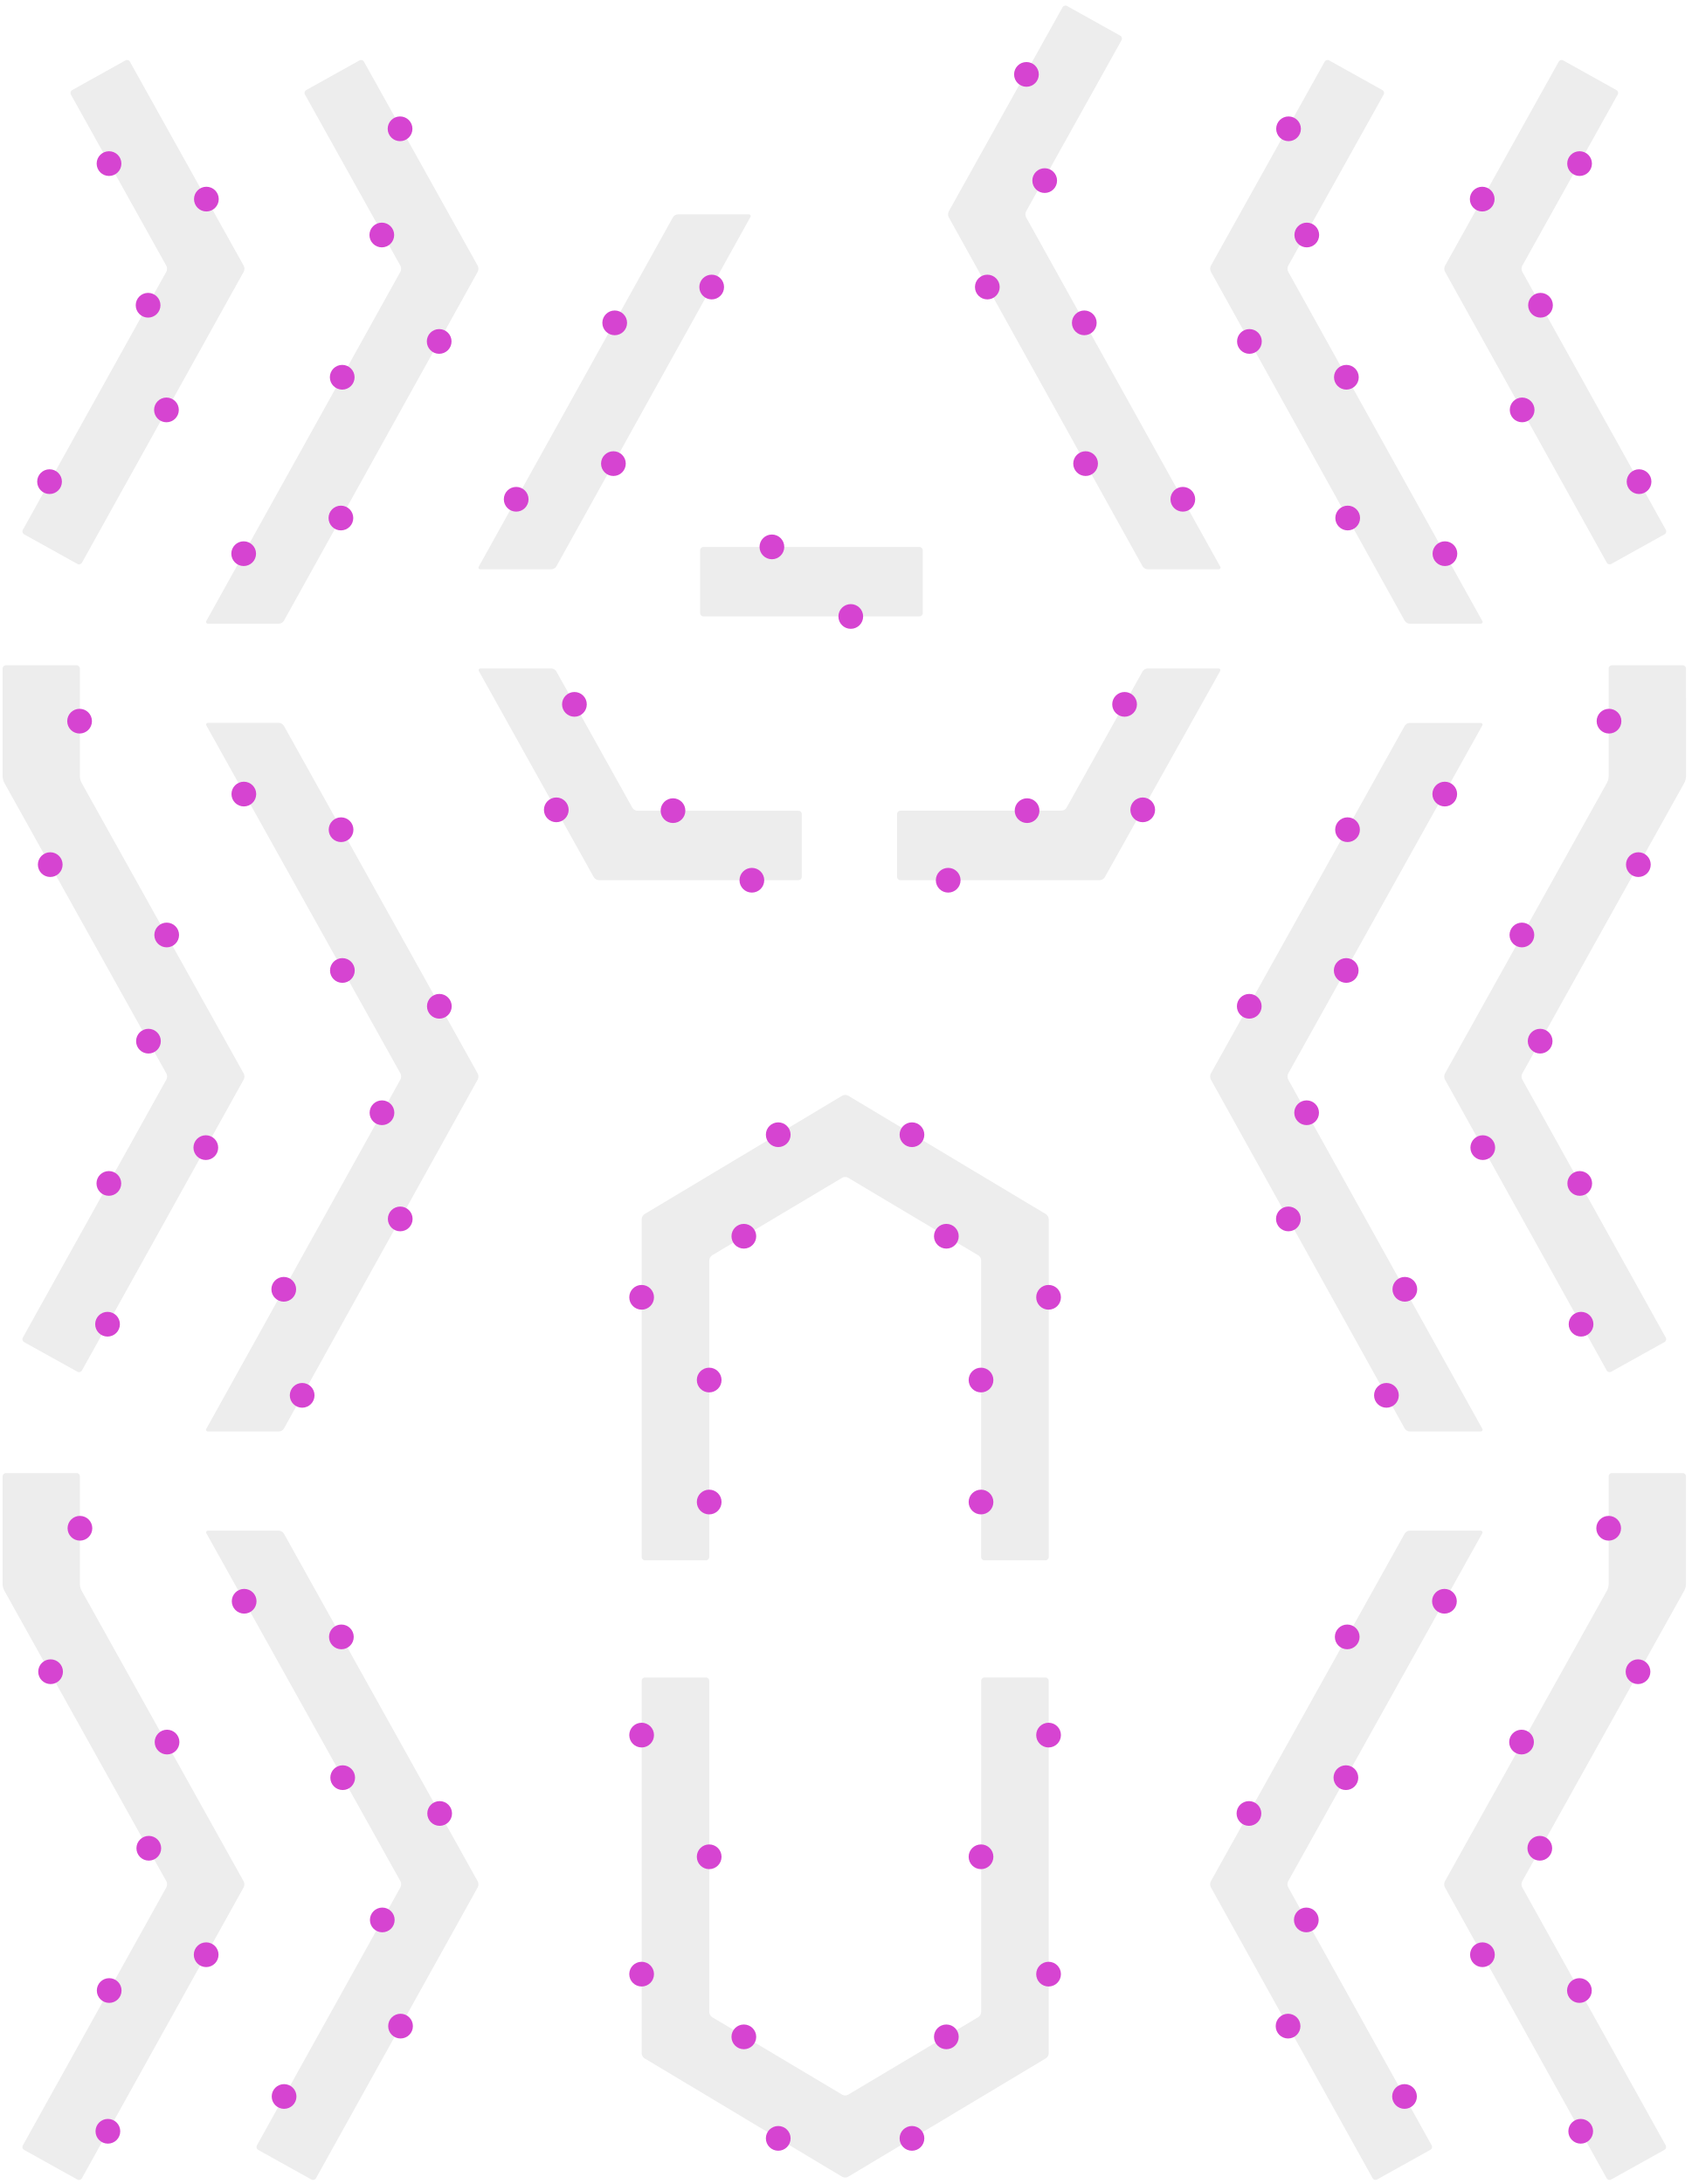
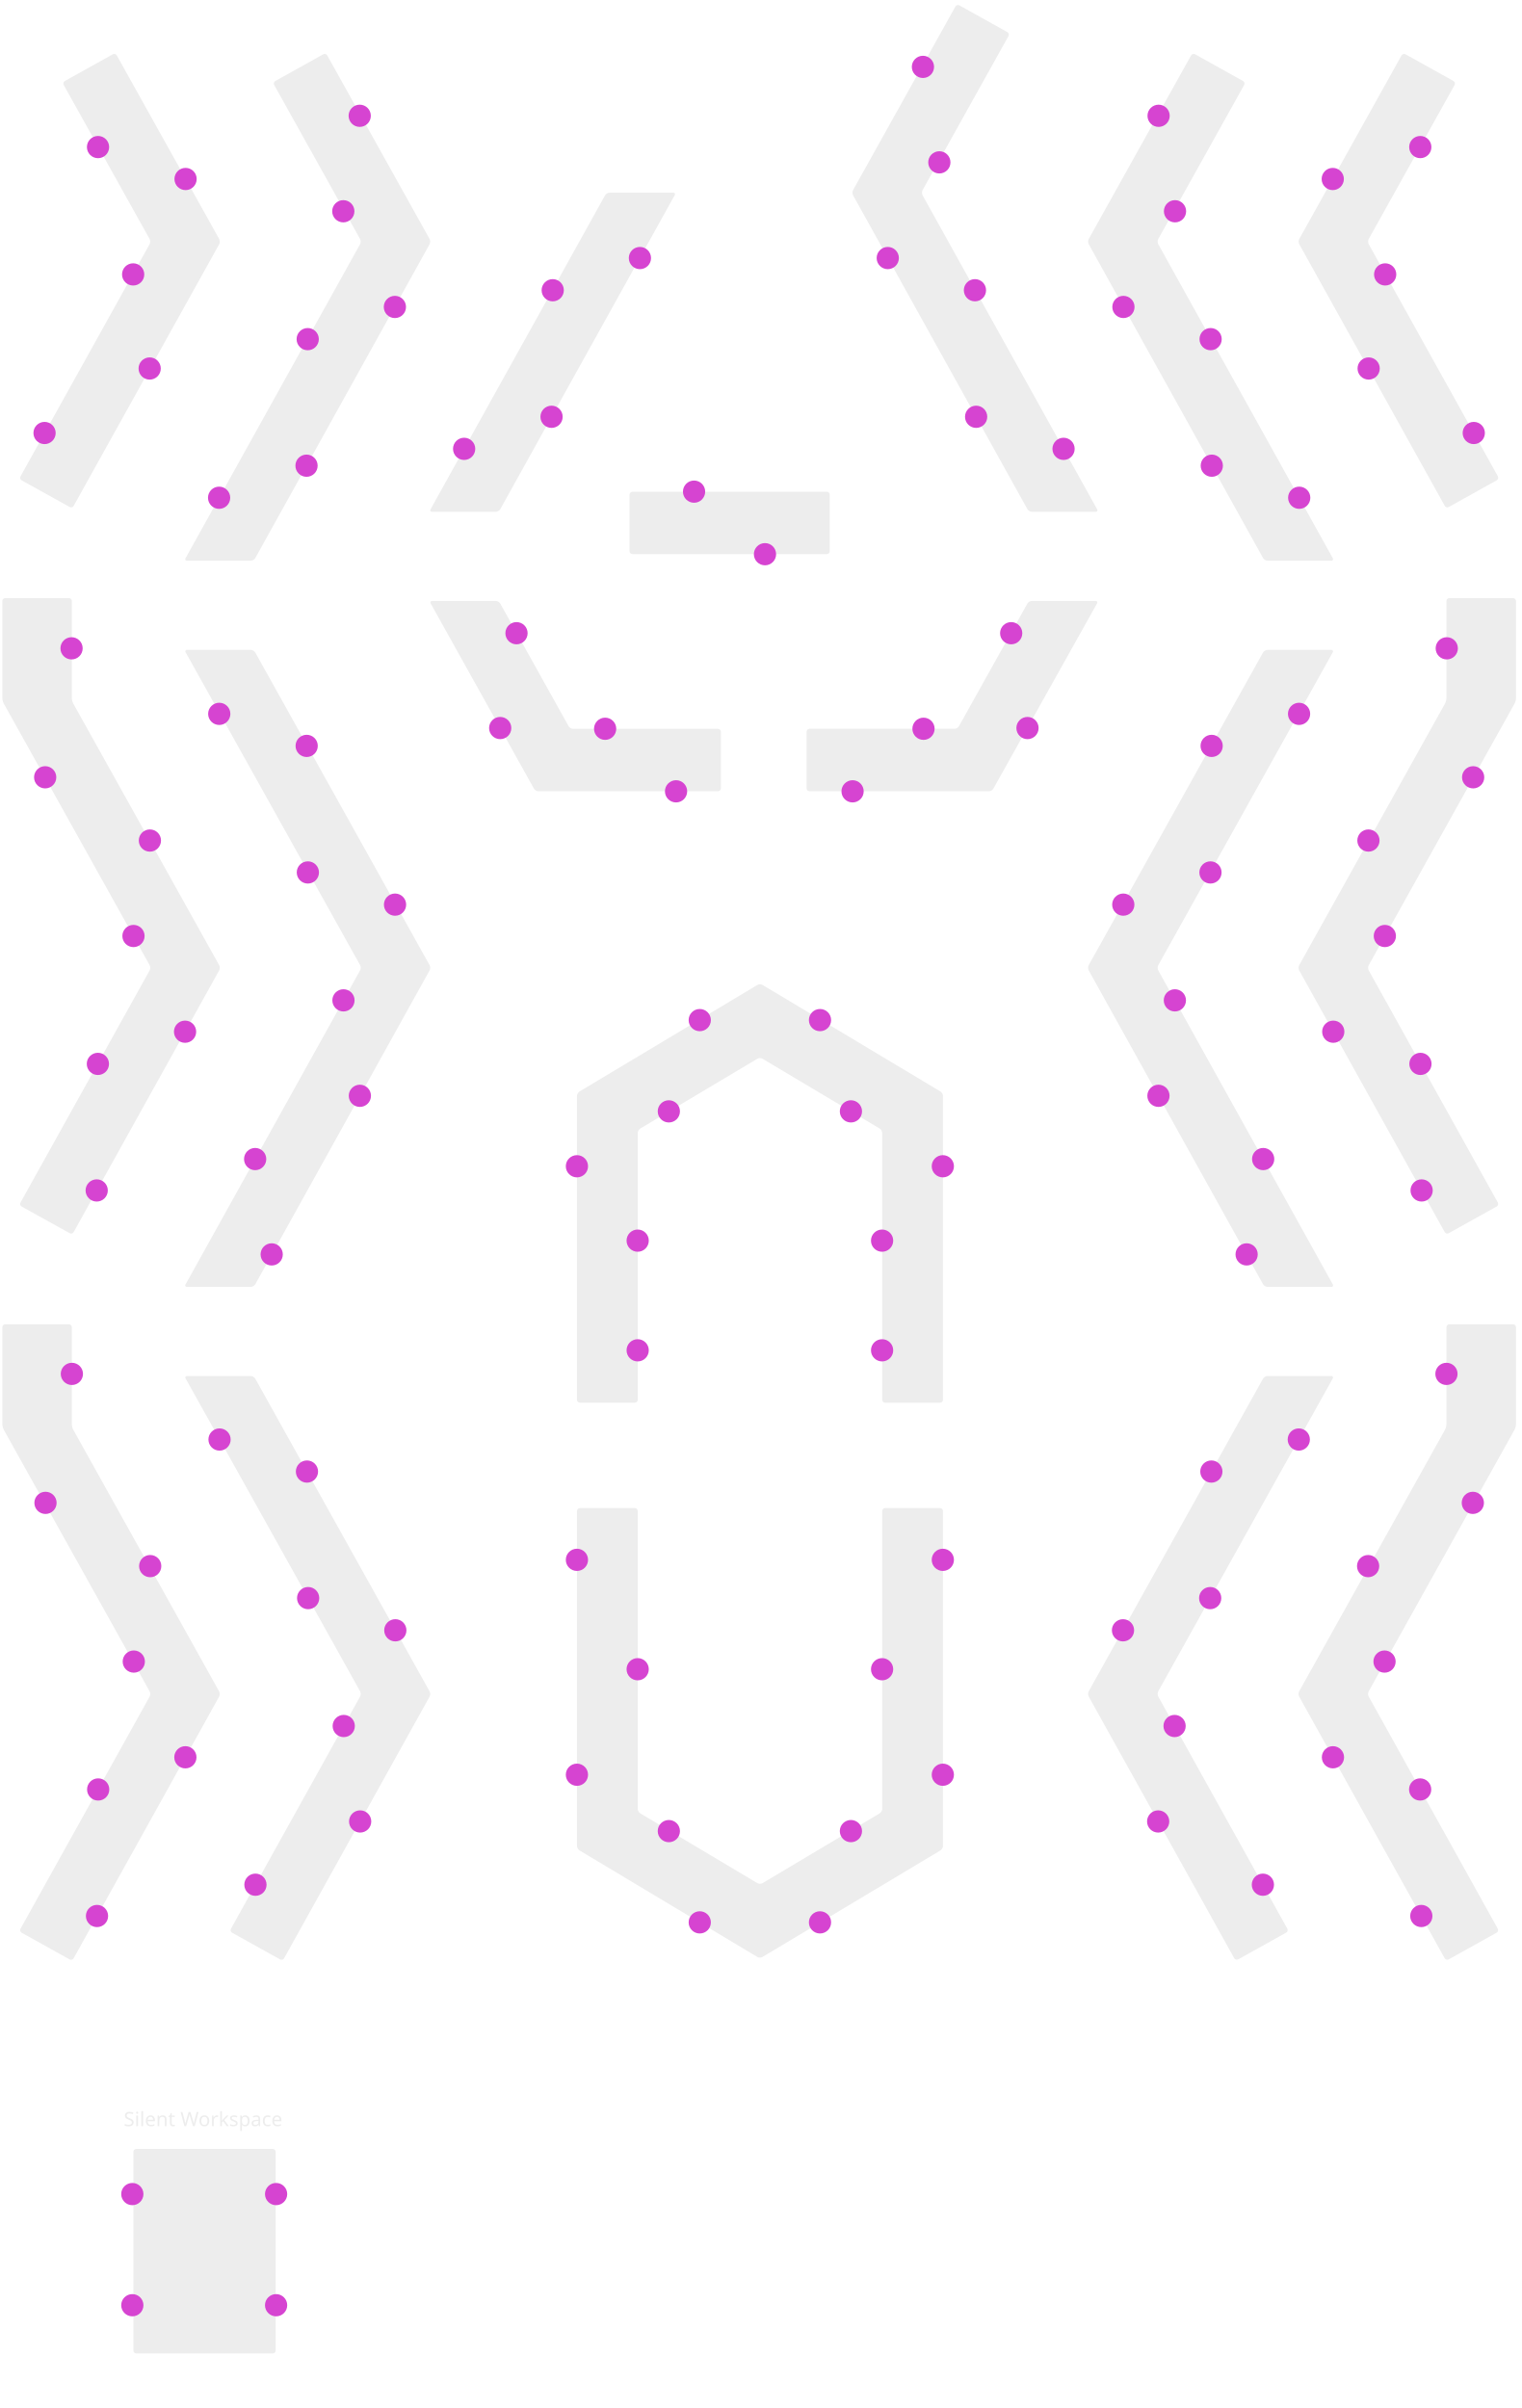
- <svg xmlns="http://www.w3.org/2000/svg" viewBox="0 0 1026.24 1324.81">
+ <svg xmlns="http://www.w3.org/2000/svg" viewBox="0 0 1026.24 1624.81">
  <defs>
    <style>.cls-1{fill:#ededed;}.cls-2{fill:#d644d1;}</style>
  </defs>
  <g id="Tables">
    <path class="cls-1" d="M696.17,405.49a3.79,3.79,0,0,0-3,1.75L647,490a3.76,3.76,0,0,1-3,1.75H546.21a2,2,0,0,0-2,2V531.9a2,2,0,0,0,2,2h121a3.79,3.79,0,0,0,3-1.75l69.91-124.91c.54-1,.08-1.75-1-1.75Z" />
    <path class="cls-1" d="M486.39,493.79a2,2,0,0,0-2-2H386.66a3.79,3.79,0,0,1-3-1.75l-46.16-82.8a3.76,3.76,0,0,0-3-1.75H291.6c-1.1,0-1.56.79-1,1.75l69.65,124.91a3.79,3.79,0,0,0,3,1.75H484.39a2,2,0,0,0,2-2Z" />
    <path class="cls-1" d="M172.21,930.24a3.79,3.79,0,0,0-3-1.75H126.29a1.08,1.08,0,0,0-1,1.75l117.68,211a4,4,0,0,1,0,3.5L155.85,1301.4a2,2,0,0,0,.77,2.72l32.34,18a2,2,0,0,0,2.72-.78l98.17-176.55a4,4,0,0,0,0-3.5Z" />
    <path class="cls-1" d="M49.47,964.8a9.23,9.23,0,0,1-1-3.75v-65.5a2,2,0,0,0-2-2H3.58a2,2,0,0,0-2,2v65.5a9.07,9.07,0,0,0,1,3.75l98.39,176.47a4,4,0,0,1,0,3.5L13.85,1301.4a2,2,0,0,0,.77,2.72l32.34,18a2,2,0,0,0,2.72-.78l98.17-176.55a4,4,0,0,0,0-3.5Z" />
    <path class="cls-1" d="M172.21,440.24a3.79,3.79,0,0,0-3-1.75H126.29a1.08,1.08,0,0,0-1,1.75l117.68,211a4,4,0,0,1,0,3.5L125.23,866.58a1.08,1.08,0,0,0,1,1.75h43a3.76,3.76,0,0,0,3-1.75L289.85,654.77a4,4,0,0,0,0-3.5Z" />
    <path class="cls-1" d="M49.47,474.8a9.23,9.23,0,0,1-1-3.75v-65.5a2,2,0,0,0-2-2H3.58a2,2,0,0,0-2,2v65.5a9.07,9.07,0,0,0,1,3.75l98.39,176.47a4,4,0,0,1,0,3.5L13.85,811.4a2,2,0,0,0,.77,2.72L47,832.1a2,2,0,0,0,2.72-.78l98.17-176.55a4,4,0,0,0,0-3.5Z" />
    <rect class="cls-1" x="424.74" y="331.79" width="135.05" height="42.11" rx="2" />
    <path class="cls-1" d="M622.46,131.77a4,4,0,0,1,0-3.5L680.4,24.36a2,2,0,0,0-.77-2.72l-32.31-18a2,2,0,0,0-2.72.78L575.55,128.27a4,4,0,0,0,0,3.5L693.19,343.58a3.79,3.79,0,0,0,3,1.75h43a1.08,1.08,0,0,0,1-1.75Z" />
    <path class="cls-1" d="M408.26,131.77a3.77,3.77,0,0,1,3-1.75h42.91a1.08,1.08,0,0,1,1,1.75L337.52,343.58a3.76,3.76,0,0,1-3,1.75h-43c-1.1,0-1.57-.79-1-1.75Z" />
    <path class="cls-1" d="M220.8,37.42a2,2,0,0,0-2.72-.78l-32.31,18a2,2,0,0,0-.77,2.72l57.94,103.91a4,4,0,0,1,0,3.5L125.23,376.58a1.08,1.08,0,0,0,1,1.75h43a3.76,3.76,0,0,0,3-1.75L289.85,164.77a4,4,0,0,0,0-3.5Z" />
    <path class="cls-1" d="M78.81,37.42a2,2,0,0,0-2.72-.78l-32.31,18A2,2,0,0,0,43,57.36l57.93,103.91a4,4,0,0,1,0,3.5L13.85,321.4a2,2,0,0,0,.77,2.72L47,342.1a2,2,0,0,0,2.72-.78l98.17-176.55a4,4,0,0,0,0-3.5Z" />
    <path class="cls-1" d="M923.46,164.77a4,4,0,0,1,0-3.5L981.39,57.36a2,2,0,0,0-.77-2.72l-32.31-18a2,2,0,0,0-2.72.78l-69,123.85a4,4,0,0,0,0,3.5l98.17,176.55a2,2,0,0,0,2.72.78l32.34-18a2,2,0,0,0,.77-2.72Z" />
    <path class="cls-1" d="M781.46,164.77a4,4,0,0,1,0-3.5L839.4,57.36a2,2,0,0,0-.77-2.72l-32.31-18a2,2,0,0,0-2.72.78L734.55,161.27a4,4,0,0,0,0,3.5L852.19,376.58a3.79,3.79,0,0,0,3,1.75h43a1.08,1.08,0,0,0,1-1.75Z" />
    <path class="cls-1" d="M1022.82,405.55a2,2,0,0,0-2-2H977.9a2,2,0,0,0-2,2v65.5a9.23,9.23,0,0,1-1,3.75L876.55,651.27a4,4,0,0,0,0,3.5l98.17,176.55a2,2,0,0,0,2.72.78l32.34-18a2,2,0,0,0,.77-2.72L923.46,654.77a4,4,0,0,1,0-3.5l98.39-176.47a9.07,9.07,0,0,0,1-3.75Z" />
    <path class="cls-1" d="M781.46,654.77a4,4,0,0,1,0-3.5l117.68-211a1.08,1.08,0,0,0-1-1.75H855.17a3.79,3.79,0,0,0-3,1.75l-117.64,211a4,4,0,0,0,0,3.5L852.19,866.58a3.79,3.79,0,0,0,3,1.75h43a1.08,1.08,0,0,0,1-1.75Z" />
    <path class="cls-1" d="M1022.82,895.55a2,2,0,0,0-2-2H977.9a2,2,0,0,0-2,2v65.5a9.23,9.23,0,0,1-1,3.75l-98.38,176.47a4,4,0,0,0,0,3.5l98.17,176.55a2,2,0,0,0,2.72.78l32.34-18a2,2,0,0,0,.77-2.72l-87.09-156.63a4,4,0,0,1,0-3.5l98.39-176.47a9.07,9.07,0,0,0,1-3.75Z" />
    <path class="cls-1" d="M899.14,930.24a1.08,1.08,0,0,0-1-1.75H855.17a3.79,3.79,0,0,0-3,1.75l-117.64,211a4,4,0,0,0,0,3.5l98.17,176.55a2,2,0,0,0,2.72.78l32.34-18a2,2,0,0,0,.77-2.72l-87.09-156.63a4,4,0,0,1,0-3.5Z" />
    <path class="cls-1" d="M597.24,1017.56a2,2,0,0,0-2,2v201a3.89,3.89,0,0,1-1.72,3l-79.06,47.11a3.73,3.73,0,0,1-3.44,0L432,1223.58a3.89,3.89,0,0,1-1.72-3v-201a2,2,0,0,0-2-2h-37a2,2,0,0,0-2,2v226a3.89,3.89,0,0,0,1.72,3L511,1320.48a3.65,3.65,0,0,0,3.43,0l120.07-71.9a3.91,3.91,0,0,0,1.71-3v-226a2,2,0,0,0-2-2Z" />
    <path class="cls-1" d="M514.46,664.58a3.71,3.71,0,0,0-3.43,0L391,736.48a3.92,3.92,0,0,0-1.72,3v205a2,2,0,0,0,2,2h37a2,2,0,0,0,2-2v-180a3.89,3.89,0,0,1,1.72-3L511,714.38a3.73,3.73,0,0,1,3.44,0l79.06,47.11a3.89,3.89,0,0,1,1.72,3v180a2,2,0,0,0,2,2h37a2,2,0,0,0,2-2v-205a3.94,3.94,0,0,0-1.71-3Z" />
+     <text x="137" y="1430" class="cls-1" dominant-baseline="middle" text-anchor="middle" font-family="sans-serif" font-size="small">Silent Workspace</text>
+     <rect class="cls-1" height="138" width="96" x="90" y="1450" rx="2" />
  </g>
  <g id="Circles">
    <circle class="cls-2" cx="389.25" cy="786.94" r="7.5" />
    <circle class="cls-2" cx="430.23" cy="837.13" r="7.5" />
    <circle class="cls-2" cx="451.26" cy="749.9" r="7.5" />
    <circle class="cls-2" cx="472.12" cy="688.32" r="7.5" />
    <circle class="cls-2" cx="430.23" cy="911.13" r="7.5" />
    <circle class="cls-2" cx="636.12" cy="786.94" r="7.5" />
    <circle class="cls-2" cx="595.14" cy="837.13" r="7.5" />
    <circle class="cls-2" cx="574.11" cy="749.9" r="7.5" />
    <circle class="cls-2" cx="553.25" cy="688.32" r="7.5" />
    <circle class="cls-2" cx="595.14" cy="911.13" r="7.5" />
    <circle class="cls-2" cx="389.25" cy="1197.51" r="7.5" />
    <circle class="cls-2" cx="430.23" cy="1126.32" r="7.5" />
    <circle class="cls-2" cx="451.26" cy="1235.55" r="7.5" />
    <circle class="cls-2" cx="472.12" cy="1297.13" r="7.5" />
    <circle class="cls-2" cx="636.12" cy="1197.51" r="7.5" />
    <circle class="cls-2" cx="389.25" cy="1052.51" r="7.5" />
    <circle class="cls-2" cx="636.12" cy="1052.51" r="7.5" />
    <circle class="cls-2" cx="595.14" cy="1126.32" r="7.5" />
    <circle class="cls-2" cx="574.11" cy="1235.55" r="7.5" />
    <circle class="cls-2" cx="553.25" cy="1297.13" r="7.5" />
    <circle class="cls-2" cx="852.06" cy="1271.72" r="7.5" />
    <circle class="cls-2" cx="781.41" cy="1229.04" r="7.5" />
    <circle class="cls-2" cx="792.48" cy="1164.63" r="7.5" />
    <circle class="cls-2" cx="757.68" cy="1100.05" r="7.5" />
    <circle class="cls-2" cx="816.5" cy="1078.33" r="7.5" />
    <circle class="cls-2" cx="817.3" cy="992.94" r="7.5" />
    <circle class="cls-2" cx="876.28" cy="971.32" r="7.5" />
    <circle class="cls-2" cx="852.25" cy="782.08" r="7.5" />
    <circle class="cls-2" cx="841.09" cy="846.41" r="7.5" />
    <circle class="cls-2" cx="781.6" cy="739.4" r="7.5" />
    <circle class="cls-2" cx="792.67" cy="674.99" r="7.5" />
    <circle class="cls-2" cx="757.87" cy="610.41" r="7.5" />
    <circle class="cls-2" cx="816.69" cy="588.69" r="7.5" />
    <circle class="cls-2" cx="817.49" cy="503.3" r="7.5" />
    <circle class="cls-2" cx="876.47" cy="481.68" r="7.5" />
    <circle class="cls-2" cx="781.7" cy="78.13" r="7.5" />
    <circle class="cls-2" cx="792.77" cy="142.55" r="7.5" />
    <circle class="cls-2" cx="757.97" cy="207.12" r="7.5" />
    <circle class="cls-2" cx="816.79" cy="228.84" r="7.5" />
    <circle class="cls-2" cx="817.59" cy="314.23" r="7.5" />
    <circle class="cls-2" cx="876.57" cy="335.86" r="7.5" />
    <circle class="cls-2" cx="693.24" cy="491.25" r="7.5" />
    <circle class="cls-2" cx="682.24" cy="427.26" r="7.5" />
    <circle class="cls-2" cx="622.7" cy="45.13" r="7.5" />
    <circle class="cls-2" cx="633.77" cy="109.55" r="7.5" />
    <circle class="cls-2" cx="598.97" cy="174.12" r="7.5" />
    <circle class="cls-2" cx="657.79" cy="195.84" r="7.5" />
    <circle class="cls-2" cx="658.59" cy="281.23" r="7.5" />
    <circle class="cls-2" cx="717.57" cy="302.86" r="7.5" />
    <circle class="cls-2" cx="337.48" cy="491.25" r="7.5" />
    <circle class="cls-2" cx="408.28" cy="491.74" r="7.5" />
    <circle class="cls-2" cx="456.13" cy="533.95" r="7.5" />
    <circle class="cls-2" cx="623.08" cy="491.74" r="7.5" />
    <circle class="cls-2" cx="575.23" cy="533.95" r="7.5" />
    <circle class="cls-2" cx="348.48" cy="427.26" r="7.5" />
    <circle class="cls-2" cx="431.75" cy="174.12" r="7.5" />
    <circle class="cls-2" cx="372.92" cy="195.84" r="7.5" />
    <circle class="cls-2" cx="372.13" cy="281.23" r="7.5" />
    <circle class="cls-2" cx="313.15" cy="302.86" r="7.5" />
    <circle class="cls-2" cx="899.2" cy="120.78" r="7.5" />
    <circle class="cls-2" cx="958.26" cy="99.24" r="7.5" />
    <circle class="cls-2" cx="934.56" cy="185.16" r="7.5" />
    <circle class="cls-2" cx="923.42" cy="248.65" r="7.5" />
    <circle class="cls-2" cx="994.34" cy="292.17" r="7.5" />
    <circle class="cls-2" cx="993.71" cy="1014.06" r="7.5" />
    <circle class="cls-2" cx="923.06" cy="1056.74" r="7.5" />
    <circle class="cls-2" cx="934.13" cy="1121.15" r="7.5" />
    <circle class="cls-2" cx="899.33" cy="1185.73" r="7.5" />
    <circle class="cls-2" cx="958.16" cy="1207.45" r="7.5" />
    <circle class="cls-2" cx="958.95" cy="1292.83" r="7.5" />
    <circle class="cls-2" cx="975.91" cy="927.04" r="7.5" />
    <circle class="cls-2" cx="993.92" cy="524.48" r="7.5" />
    <circle class="cls-2" cx="923.27" cy="567.16" r="7.5" />
    <circle class="cls-2" cx="934.34" cy="631.57" r="7.5" />
    <circle class="cls-2" cx="899.54" cy="696.15" r="7.5" />
    <circle class="cls-2" cx="958.36" cy="717.87" r="7.5" />
    <circle class="cls-2" cx="959.16" cy="803.26" r="7.5" />
    <circle class="cls-2" cx="976.12" cy="437.46" r="7.5" />
    <circle class="cls-2" cx="468.28" cy="331.74" r="7.5" />
    <circle class="cls-2" cx="516.13" cy="373.95" r="7.5" />
    <circle class="cls-2" cx="172.34" cy="1271.72" r="7.5" />
    <circle class="cls-2" cx="242.99" cy="1229.04" r="7.5" />
    <circle class="cls-2" cx="231.92" cy="1164.63" r="7.5" />
    <circle class="cls-2" cx="266.72" cy="1100.05" r="7.5" />
    <circle class="cls-2" cx="207.9" cy="1078.33" r="7.5" />
    <circle class="cls-2" cx="207.1" cy="992.94" r="7.5" />
    <circle class="cls-2" cx="148.12" cy="971.32" r="7.5" />
    <circle class="cls-2" cx="172.15" cy="782.08" r="7.5" />
    <circle class="cls-2" cx="183.31" cy="846.41" r="7.5" />
    <circle class="cls-2" cx="242.8" cy="739.4" r="7.5" />
    <circle class="cls-2" cx="231.73" cy="674.99" r="7.5" />
    <circle class="cls-2" cx="266.53" cy="610.41" r="7.5" />
    <circle class="cls-2" cx="207.71" cy="588.69" r="7.5" />
    <circle class="cls-2" cx="206.91" cy="503.3" r="7.5" />
    <circle class="cls-2" cx="147.93" cy="481.68" r="7.5" />
    <circle class="cls-2" cx="242.7" cy="78.13" r="7.5" />
    <circle class="cls-2" cx="231.63" cy="142.55" r="7.5" />
    <circle class="cls-2" cx="266.43" cy="207.12" r="7.5" />
    <circle class="cls-2" cx="207.61" cy="228.84" r="7.5" />
    <circle class="cls-2" cx="206.81" cy="314.23" r="7.5" />
    <circle class="cls-2" cx="147.83" cy="335.86" r="7.5" />
    <circle class="cls-2" cx="125.2" cy="120.78" r="7.5" />
    <circle class="cls-2" cx="66.14" cy="99.24" r="7.5" />
    <circle class="cls-2" cx="89.84" cy="185.16" r="7.5" />
    <circle class="cls-2" cx="100.98" cy="248.65" r="7.5" />
    <circle class="cls-2" cx="30.06" cy="292.17" r="7.5" />
    <circle class="cls-2" cx="30.69" cy="1014.06" r="7.5" />
    <circle class="cls-2" cx="101.34" cy="1056.74" r="7.5" />
    <circle class="cls-2" cx="90.27" cy="1121.15" r="7.5" />
    <circle class="cls-2" cx="125.07" cy="1185.73" r="7.5" />
    <circle class="cls-2" cx="66.24" cy="1207.45" r="7.5" />
    <circle class="cls-2" cx="65.45" cy="1292.83" r="7.5" />
    <circle class="cls-2" cx="48.49" cy="927.04" r="7.5" />
    <circle class="cls-2" cx="30.48" cy="524.48" r="7.5" />
    <circle class="cls-2" cx="101.13" cy="567.16" r="7.5" />
    <circle class="cls-2" cx="90.06" cy="631.57" r="7.5" />
    <circle class="cls-2" cx="124.86" cy="696.15" r="7.5" />
    <circle class="cls-2" cx="66.04" cy="717.87" r="7.5" />
    <circle class="cls-2" cx="65.24" cy="803.26" r="7.5" />
    <circle class="cls-2" cx="48.28" cy="437.46" r="7.5" />
+     <circle class="cls-2" cx="89.28" cy="1480.46" r="7.5" />
+     <circle class="cls-2" cx="89.28" cy="1555.46" r="7.5" />
+     <circle class="cls-2" cx="186.28" cy="1480.46" r="7.5" />
+     <circle class="cls-2" cx="186.28" cy="1555.46" r="7.5" />
  </g>
</svg>
